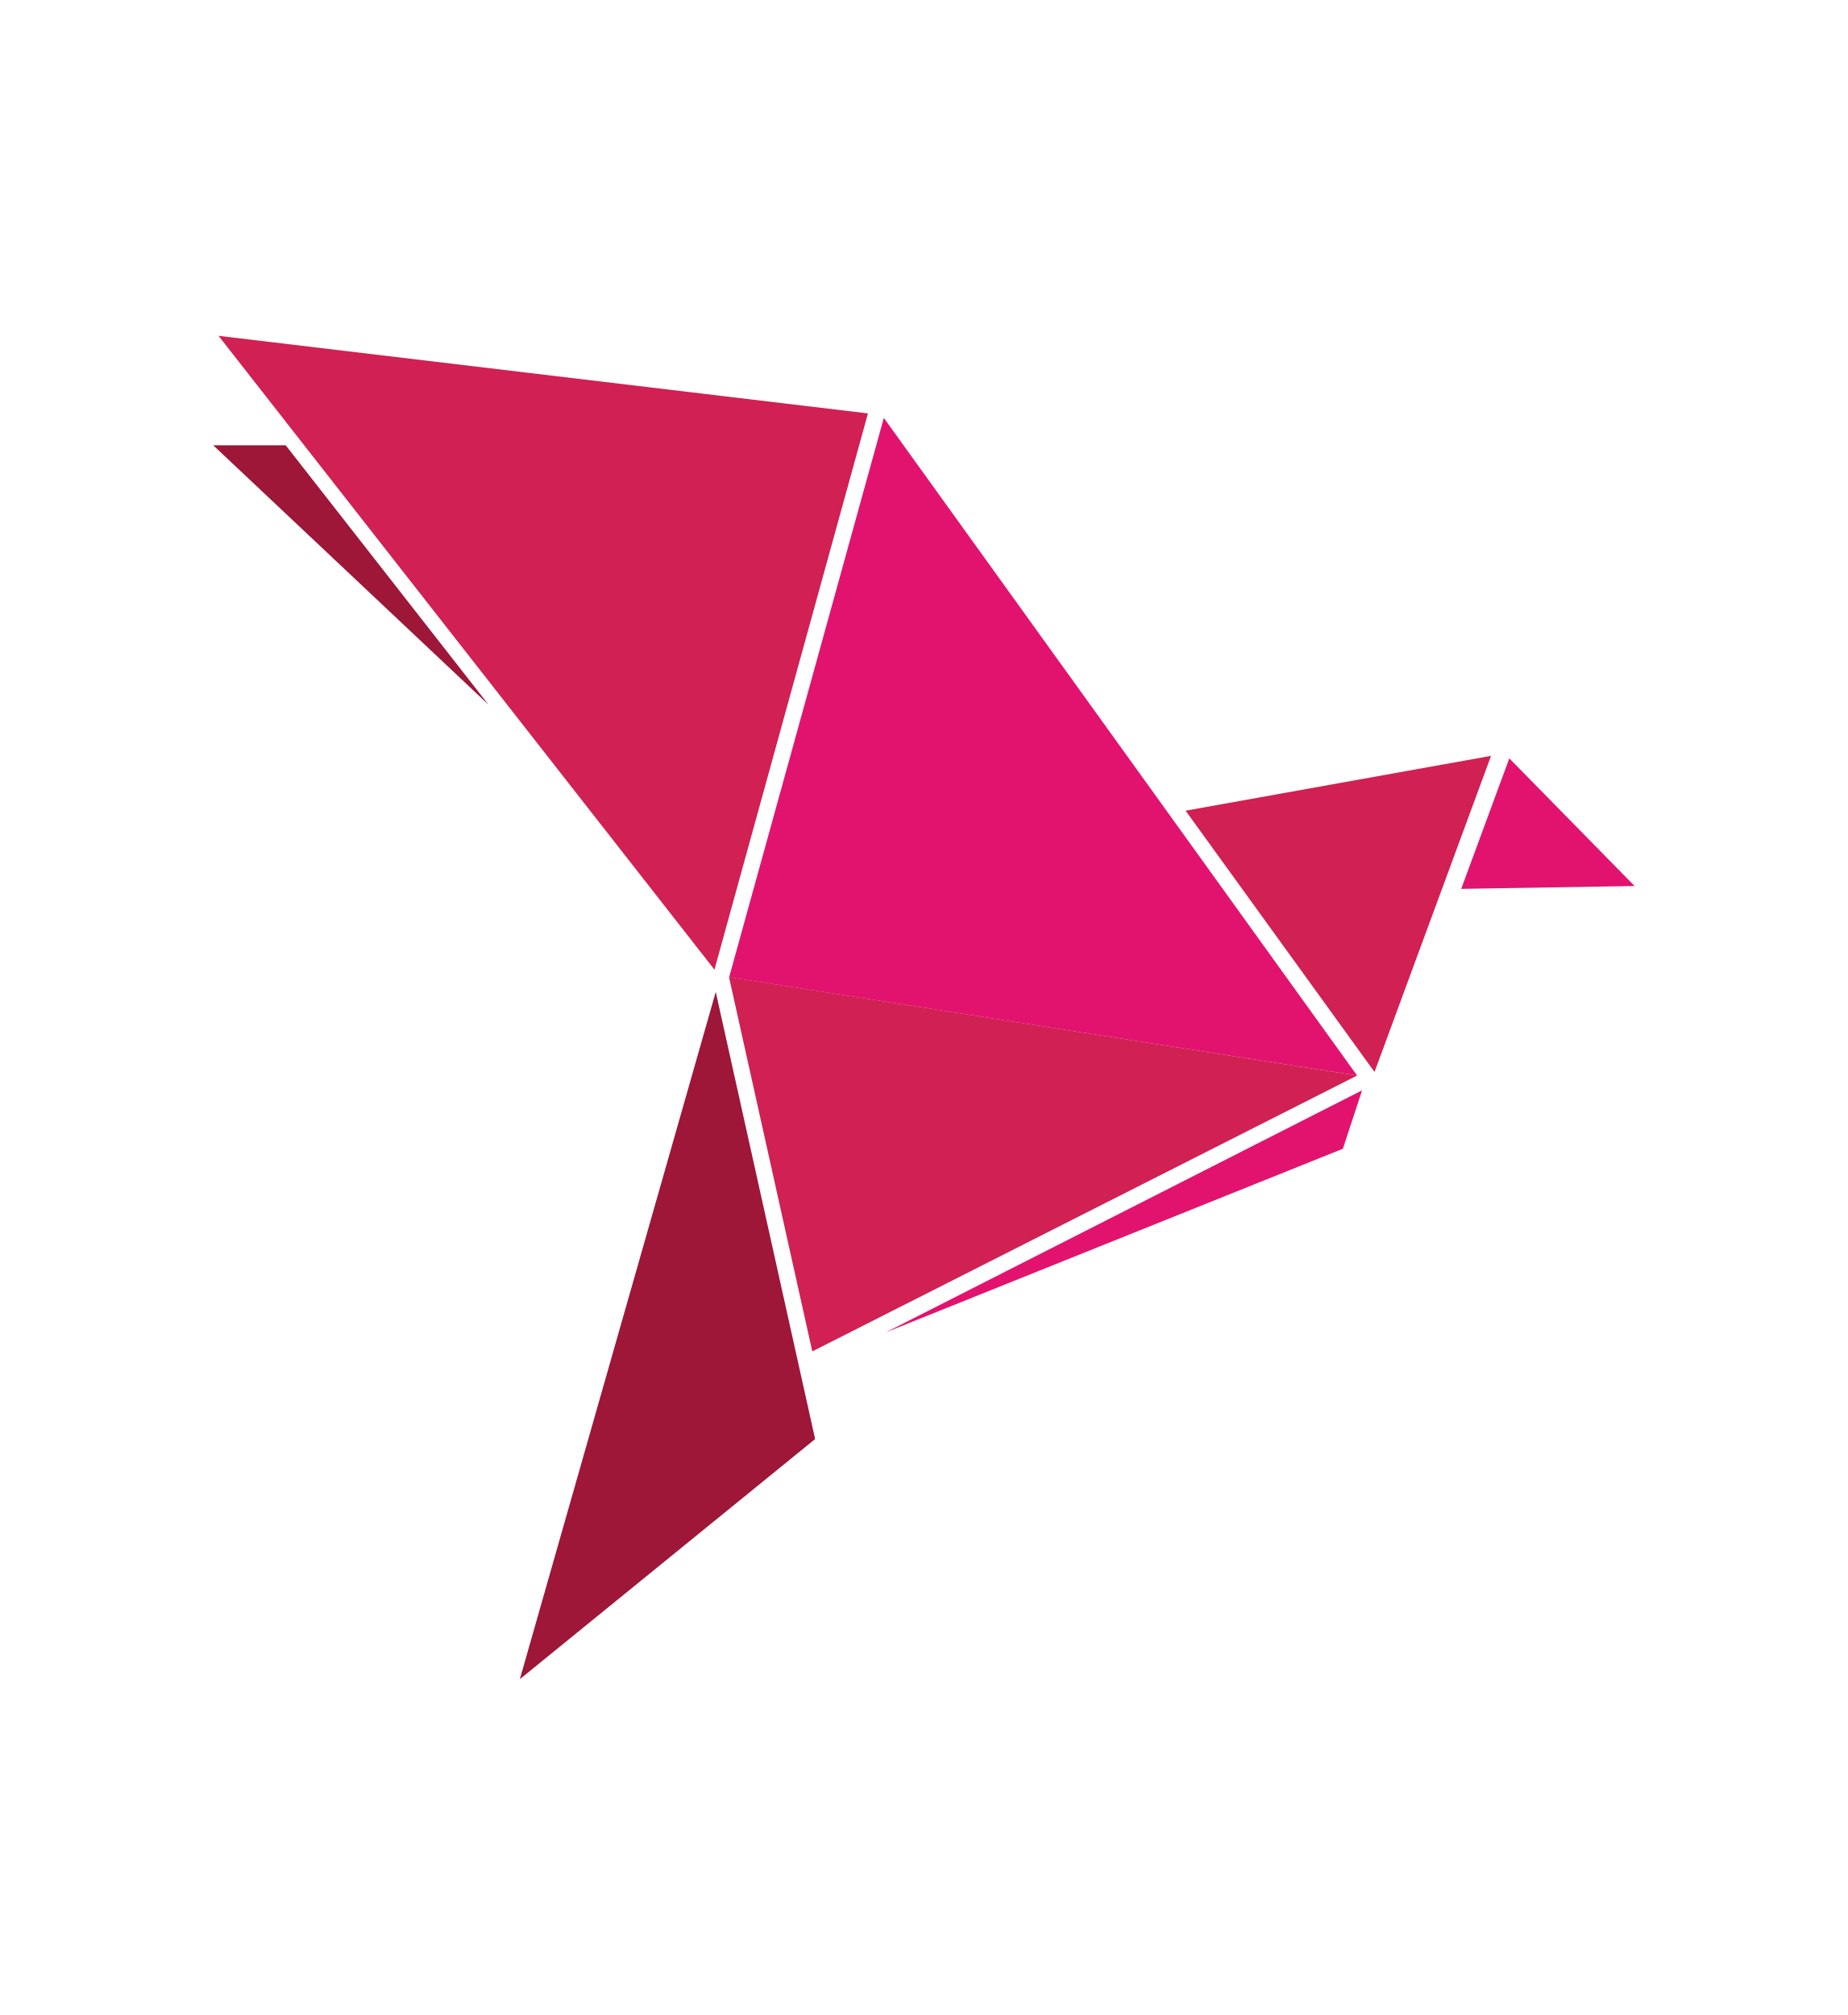
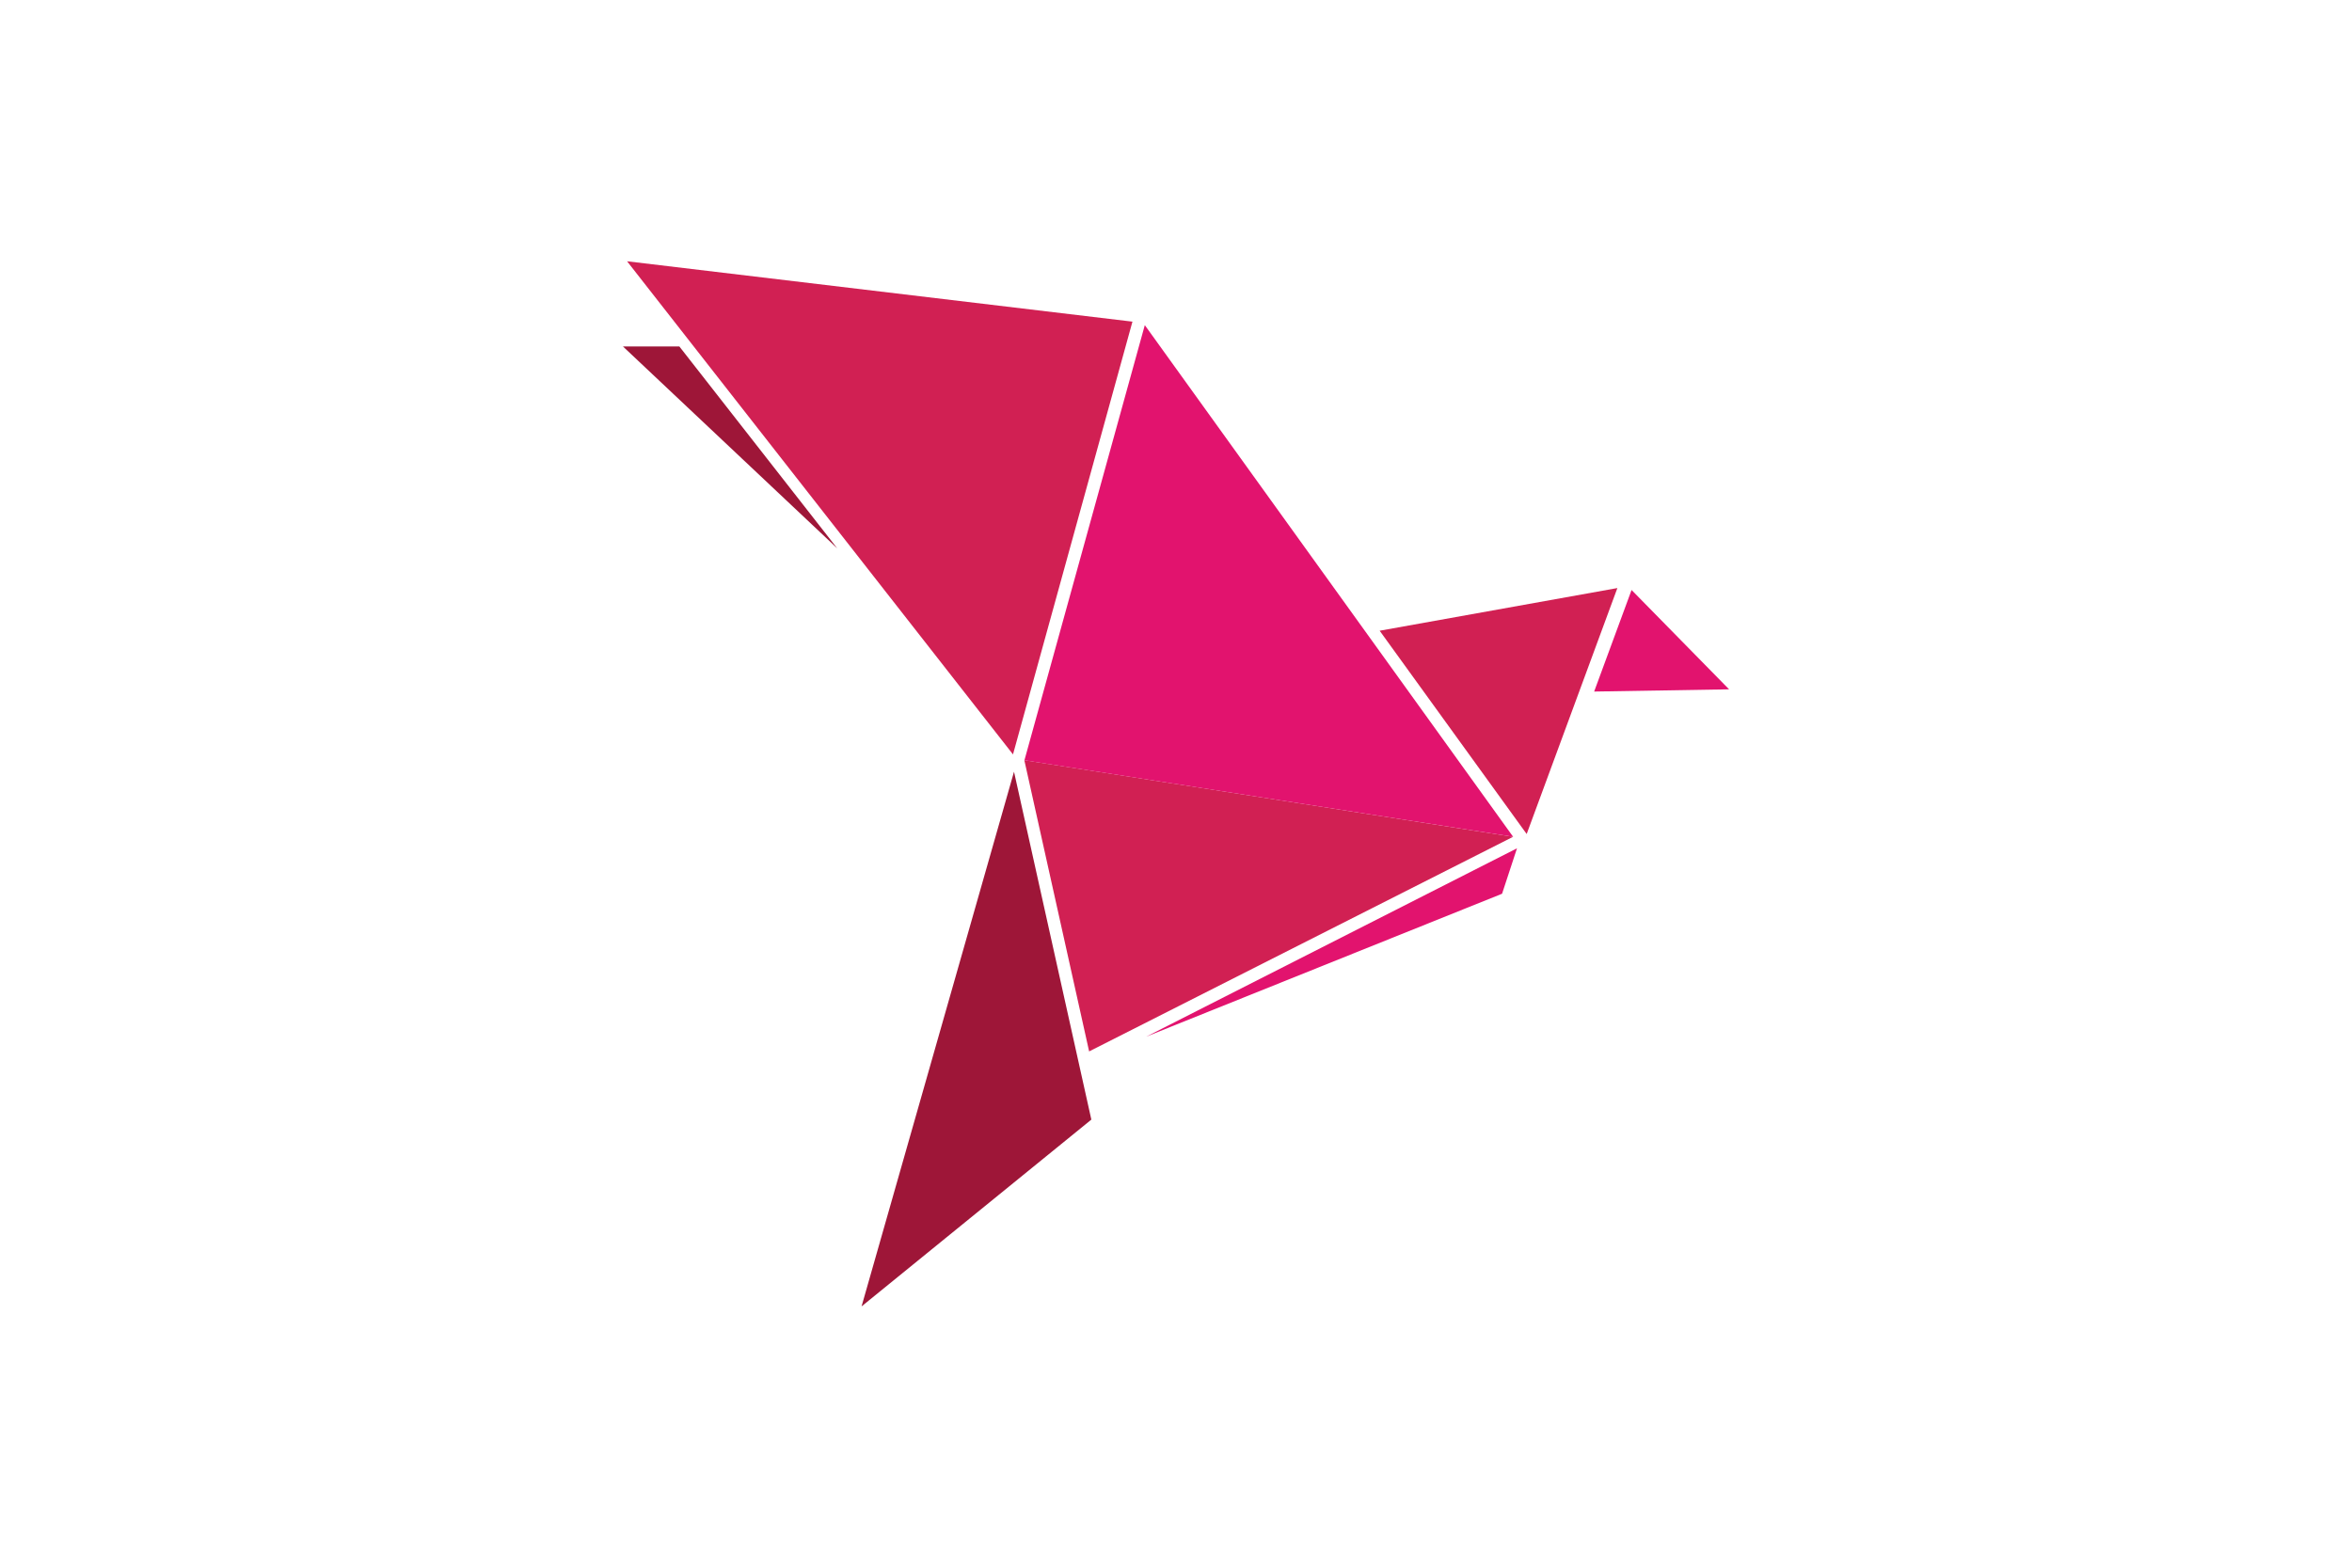
- <svg xmlns="http://www.w3.org/2000/svg" viewBox="-18.002 -28.352 156.013 170.115" role="img" aria-label="bKash icon">
+ <svg xmlns="http://www.w3.org/2000/svg" height="800" width="1200" viewBox="-18.002 -28.352 156.013 170.115">
  <g fill="none">
    <path fill="#D12053" d="M96.58 62.45l-53.03-8.31 7.03 31.6z" />
    <path fill="#E2136E" d="M96.58 62.45L56.62 6.93 43.56 54.15z" />
    <path fill="#D12053" d="M42.32 53.51L.45 0l54.83 6.55z" />
    <path fill="#9E1638" d="M23.25 31.15L0 9.24h6.12z" />
    <path fill="#D12053" d="M107.89 35.46l-9.84 26.69L82.1 40.09z" />
    <path fill="#E2136E" d="M56.77 84.14l38.61-15.51L97 63.7z" />
    <path fill="#9E1638" d="M25.89 113.41l16.54-58.02 8.39 37.75z" />
    <path fill="#E2136E" d="M109.43 35.67l-4.06 11.02 14.64-.24z" />
  </g>
</svg>
